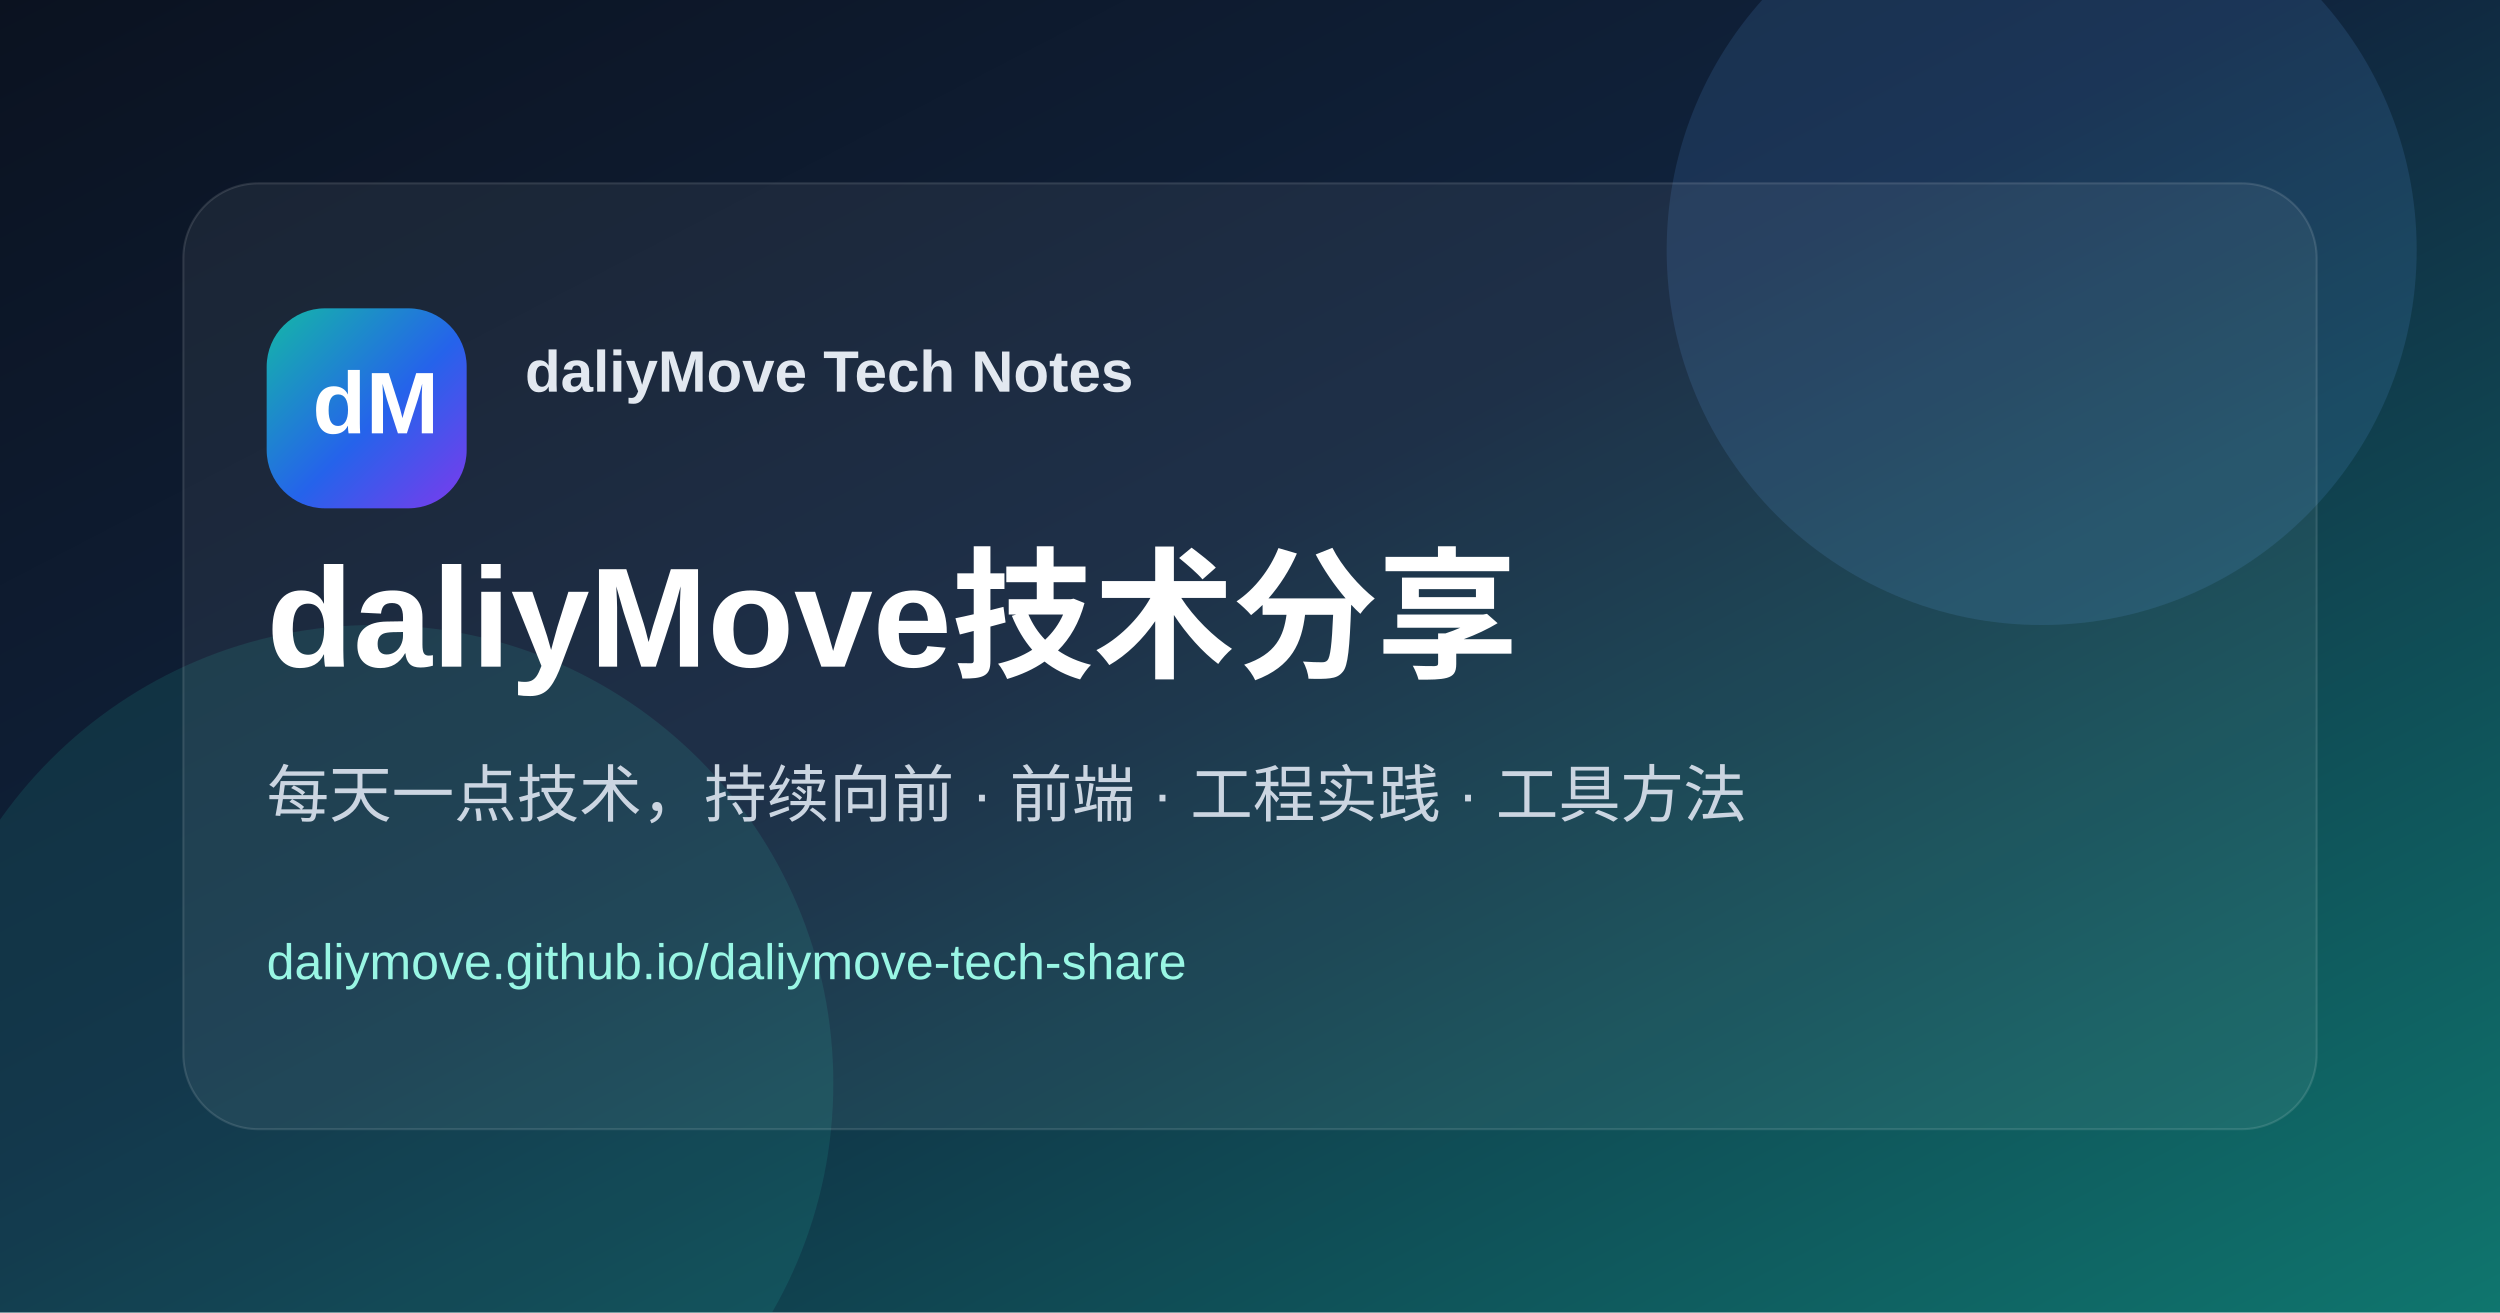
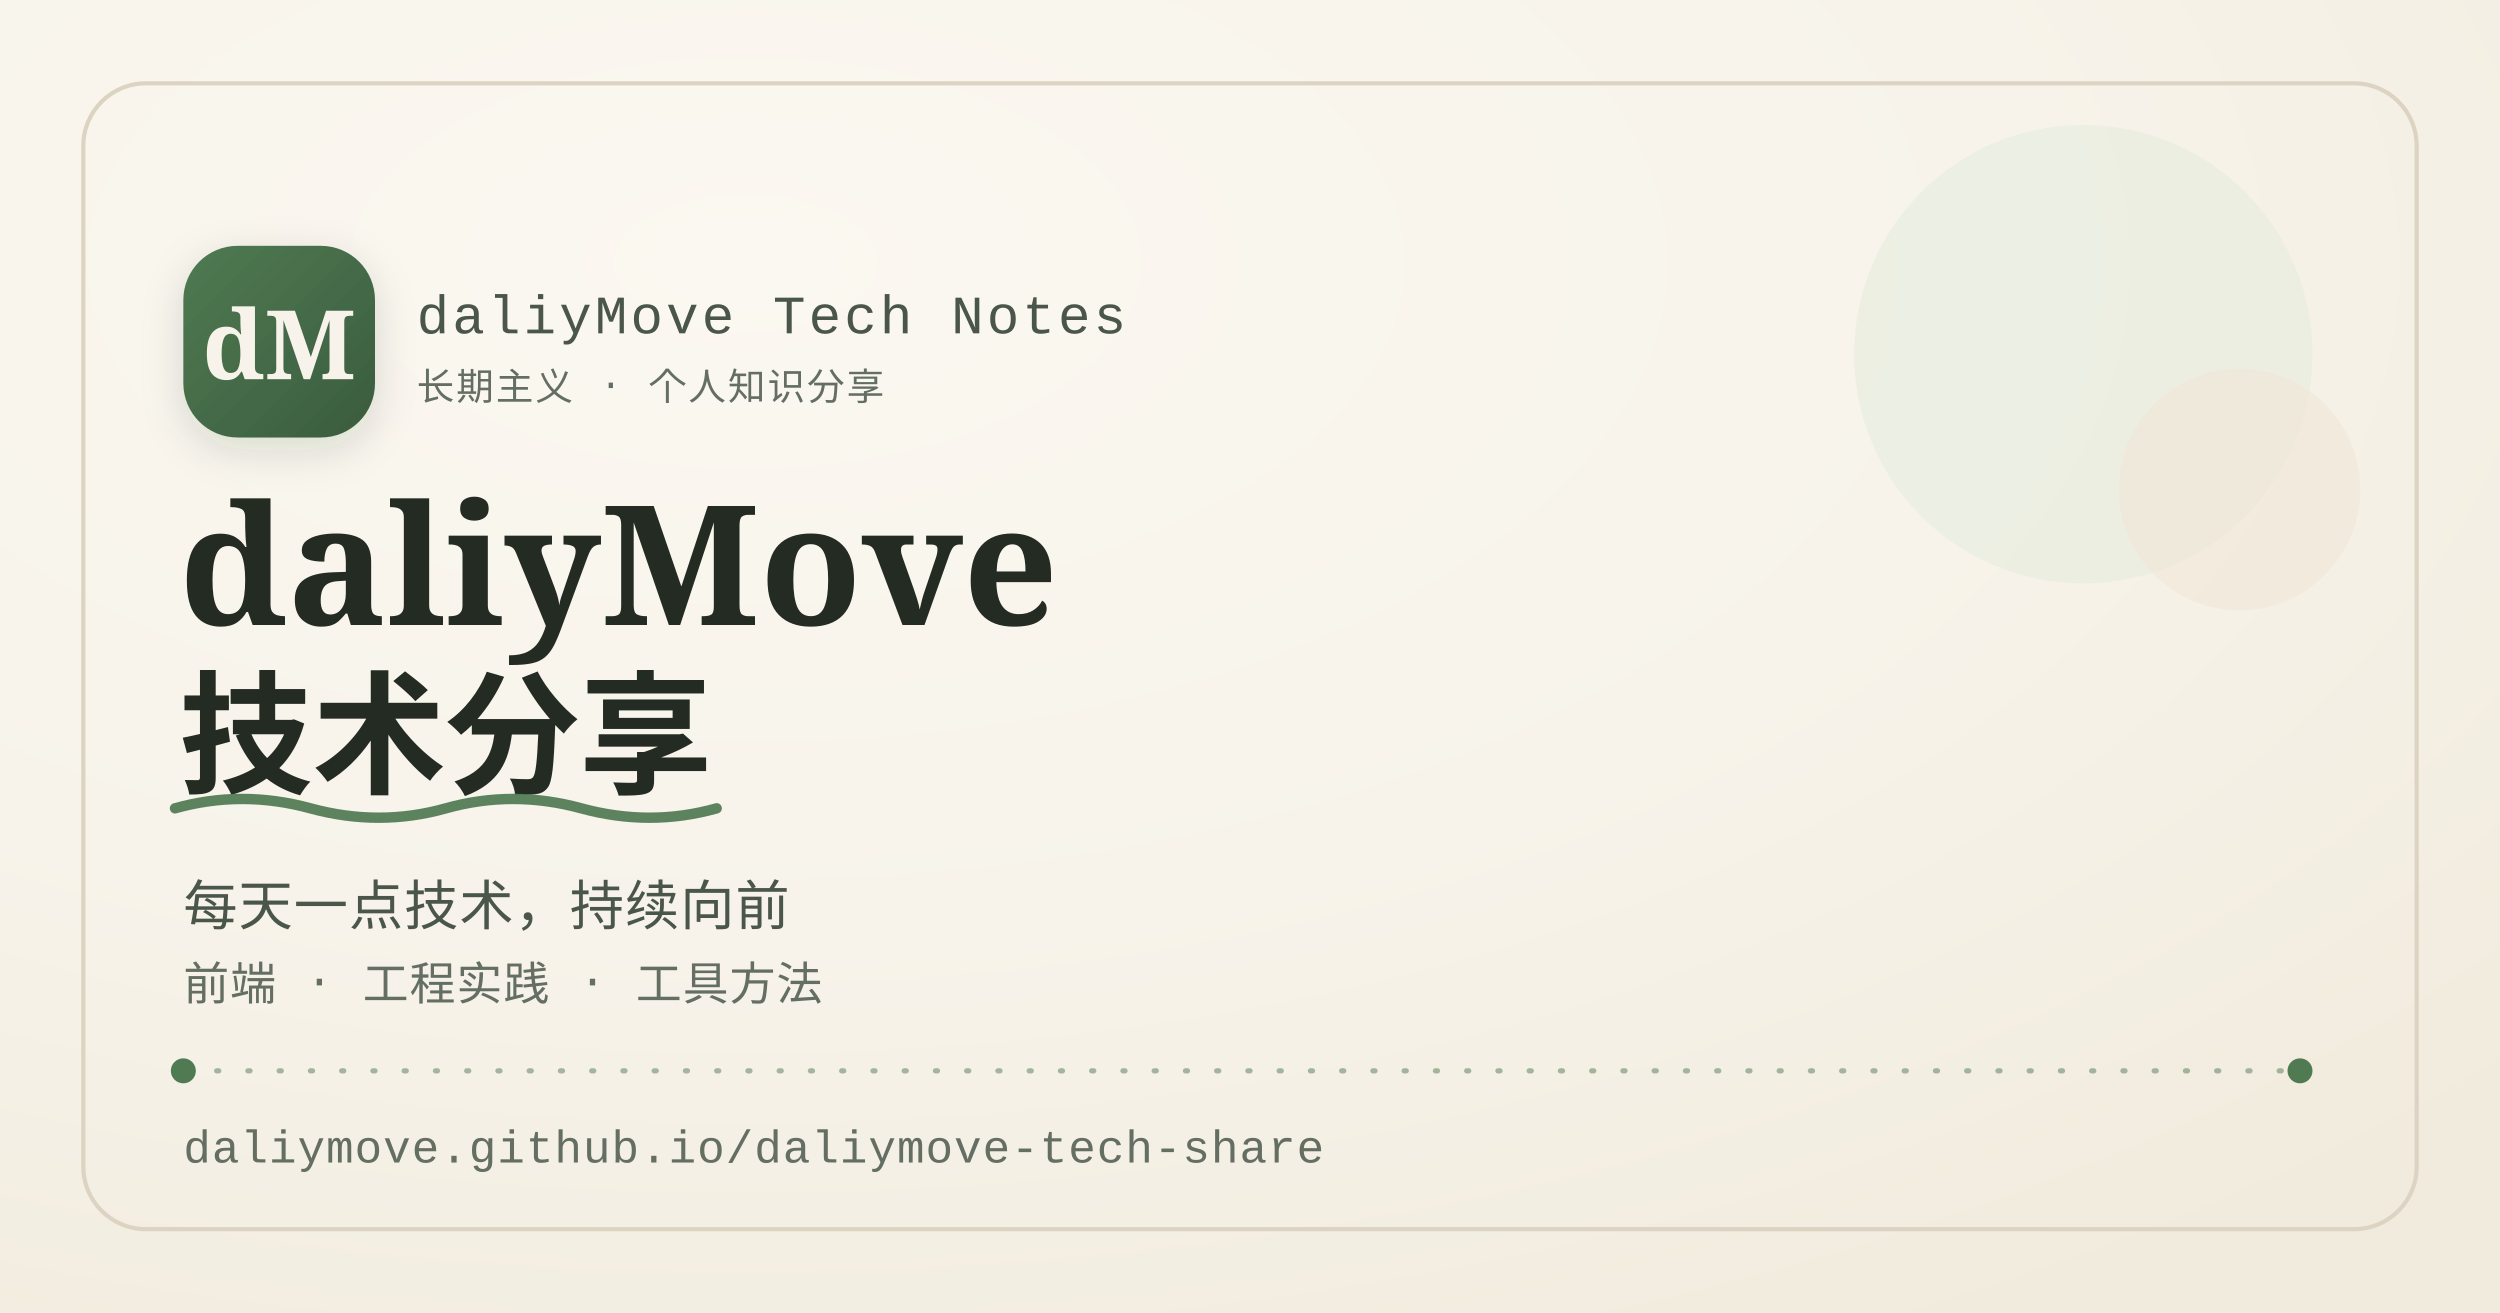
- <svg xmlns="http://www.w3.org/2000/svg" width="1200" height="630" viewBox="0 0 1200 630" role="img" aria-label="daliyMove技术分享">
+ <svg xmlns="http://www.w3.org/2000/svg" width="1200" height="630" viewBox="0 0 1200 630" role="img" aria-label="daliyMove 技术分享">
  <defs>
-     <linearGradient id="bg" x1="0" y1="0" x2="1" y2="1">
-       <stop offset="0%" stop-color="#0B1220" />
-       <stop offset="45%" stop-color="#10233D" />
-       <stop offset="100%" stop-color="#0F766E" />
+     <radialGradient id="bg" cx="30%" cy="20%" r="95%">
+       <stop offset="0%" stop-color="#FBF8F1" />
+       <stop offset="55%" stop-color="#F7F3EA" />
+       <stop offset="100%" stop-color="#F1EBDD" />
+     </radialGradient>
+     <linearGradient id="mossGrad" x1="0" y1="0" x2="1" y2="1">
+       <stop offset="0%" stop-color="#4F7A52" />
+       <stop offset="100%" stop-color="#3A5C3E" />
    </linearGradient>
-     <linearGradient id="mark" x1="0" y1="0" x2="1" y2="1">
-       <stop offset="0%" stop-color="#14B8A6" />
-       <stop offset="55%" stop-color="#2563EB" />
-       <stop offset="100%" stop-color="#7C3AED" />
-     </linearGradient>
+     <filter id="soft" x="-30%" y="-30%" width="160%" height="160%">
+       <feDropShadow dx="0" dy="6" stdDeviation="10" flood-color="#232B22" flood-opacity="0.14" />
+     </filter>
  </defs>
  <rect width="1200" height="630" fill="url(#bg)" />
-   <circle cx="980" cy="120" r="180" fill="#60A5FA" opacity="0.14" />
-   <circle cx="180" cy="520" r="220" fill="#2DD4BF" opacity="0.12" />
-   <rect x="88" y="88" width="1024" height="454" rx="36" fill="rgba(255,255,255,0.06)" stroke="rgba(255,255,255,0.12)" />
-   <rect x="128" y="148" width="96" height="96" rx="28" fill="url(#mark)" />
-   <text x="150" y="208" fill="#FFFFFF" font-family="Segoe UI, Arial, sans-serif" font-size="42" font-weight="800">dM</text>
-   <text x="252" y="188" fill="#E2E8F0" font-family="Segoe UI, Arial, sans-serif" font-size="28" font-weight="600">daliyMove Tech Notes</text>
-   <text x="128" y="320" fill="#FFFFFF" font-family="Segoe UI, Arial, sans-serif" font-size="68" font-weight="700">daliyMove技术分享</text>
-   <text x="128" y="392" fill="#CBD5E1" font-family="Segoe UI, Arial, sans-serif" font-size="30">每天一点技术，持续向前 · 前端 · 工程实践 · 工具方法</text>
-   <text x="128" y="470" fill="#99F6E4" font-family="Segoe UI, Arial, sans-serif" font-size="24">daliymove.github.io/daliymove-tech-share</text>
+   <circle cx="1000" cy="170" r="110" fill="#E4EBDD" opacity="0.55" />
+   <circle cx="1075" cy="235" r="58" fill="#F1E6D6" opacity="0.55" />
+   <rect x="40" y="40" width="1120" height="550" rx="30" fill="none" stroke="#DCD3C2" stroke-width="2" />
+   <g filter="url(#soft)">
+     <rect x="88" y="118" width="92" height="92" rx="26" fill="url(#mossGrad)" />
+   </g>
+   <text x="134" y="182" text-anchor="middle" fill="#F7F3EA" font-family="'Fraunces','Noto Serif SC','Songti SC',Georgia,serif" font-size="46" font-weight="700">dM</text>
+   <text x="200" y="160" fill="#4A564A" font-family="'IBM Plex Mono',ui-monospace,'SFMono-Regular','Courier New',monospace" font-size="26" letter-spacing="1.5">daliyMove Tech Notes</text>
+   <text x="200" y="192" fill="#646E62" font-family="'IBM Plex Mono',ui-monospace,'SFMono-Regular','Courier New',monospace" font-size="18" letter-spacing="1">长期主义 · 个人知识分享</text>
+   <text x="86" y="300" fill="#232B22" font-family="'Fraunces','Noto Serif SC','Songti SC',Georgia,serif" font-size="80" font-weight="700">daliyMove</text>
+   <text x="86" y="376" fill="#232B22" font-family="'Fraunces','Noto Serif SC','Songti SC',Georgia,serif" font-size="64" font-weight="700">技术分享</text>
+   <path d="M84 388 q 32 -9 65 0 t 65 0 t 65 0 t 65 0" fill="none" stroke="#4F7A52" stroke-width="5" stroke-linecap="round" stroke-linejoin="round" opacity="0.92" />
+   <text x="88" y="444" fill="#4A564A" font-family="'IBM Plex Mono',ui-monospace,'SFMono-Regular','Courier New',monospace" font-size="26" letter-spacing="0.5">每天一点技术，持续向前</text>
+   <text x="88" y="480" fill="#646E62" font-family="'IBM Plex Mono',ui-monospace,'SFMono-Regular','Courier New',monospace" font-size="22" letter-spacing="0.5">前端 · 工程实践 · 工具方法</text>
+   <circle cx="88" cy="514" r="6" fill="#4F7A52" />
+   <line x1="104" y1="514" x2="1098" y2="514" stroke="#4F7A52" stroke-width="2.5" stroke-dasharray="1 14" stroke-linecap="round" opacity="0.5" />
+   <circle cx="1104" cy="514" r="6" fill="#4F7A52" />
+   <text x="88" y="558" fill="#646E62" font-family="'IBM Plex Mono',ui-monospace,'SFMono-Regular','Courier New',monospace" font-size="22" letter-spacing="0.5">daliymove.github.io/daliymove-tech-share</text>
</svg>
